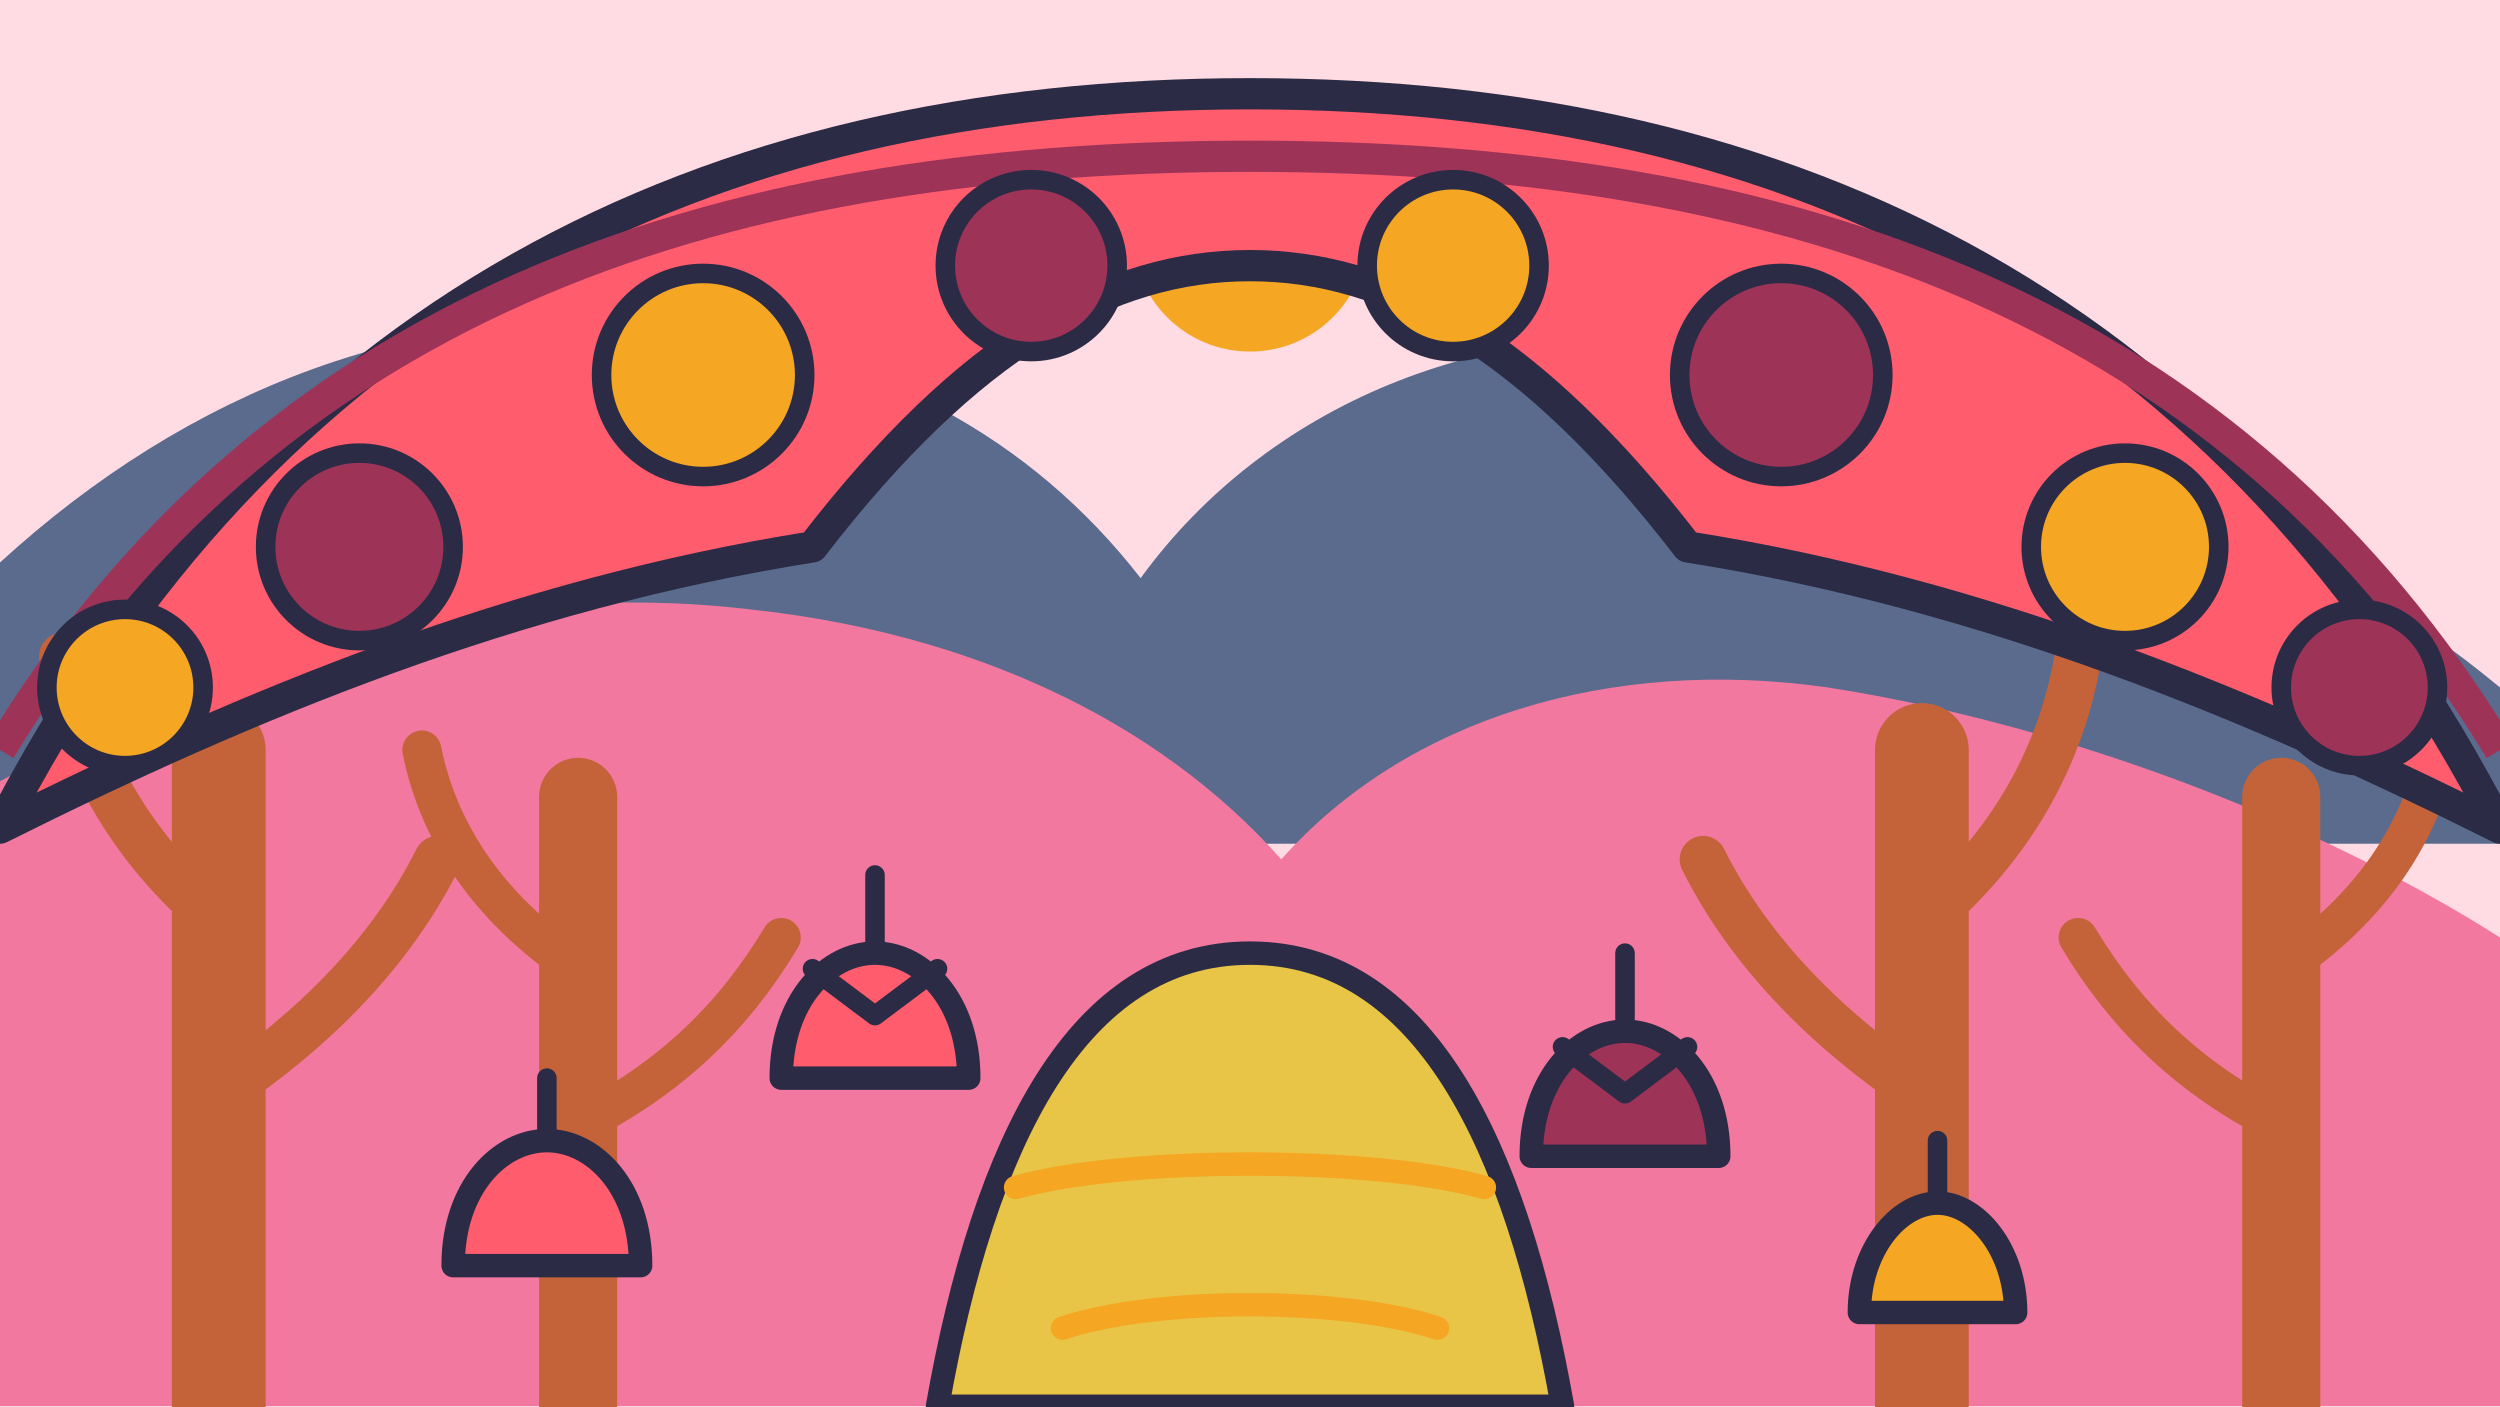
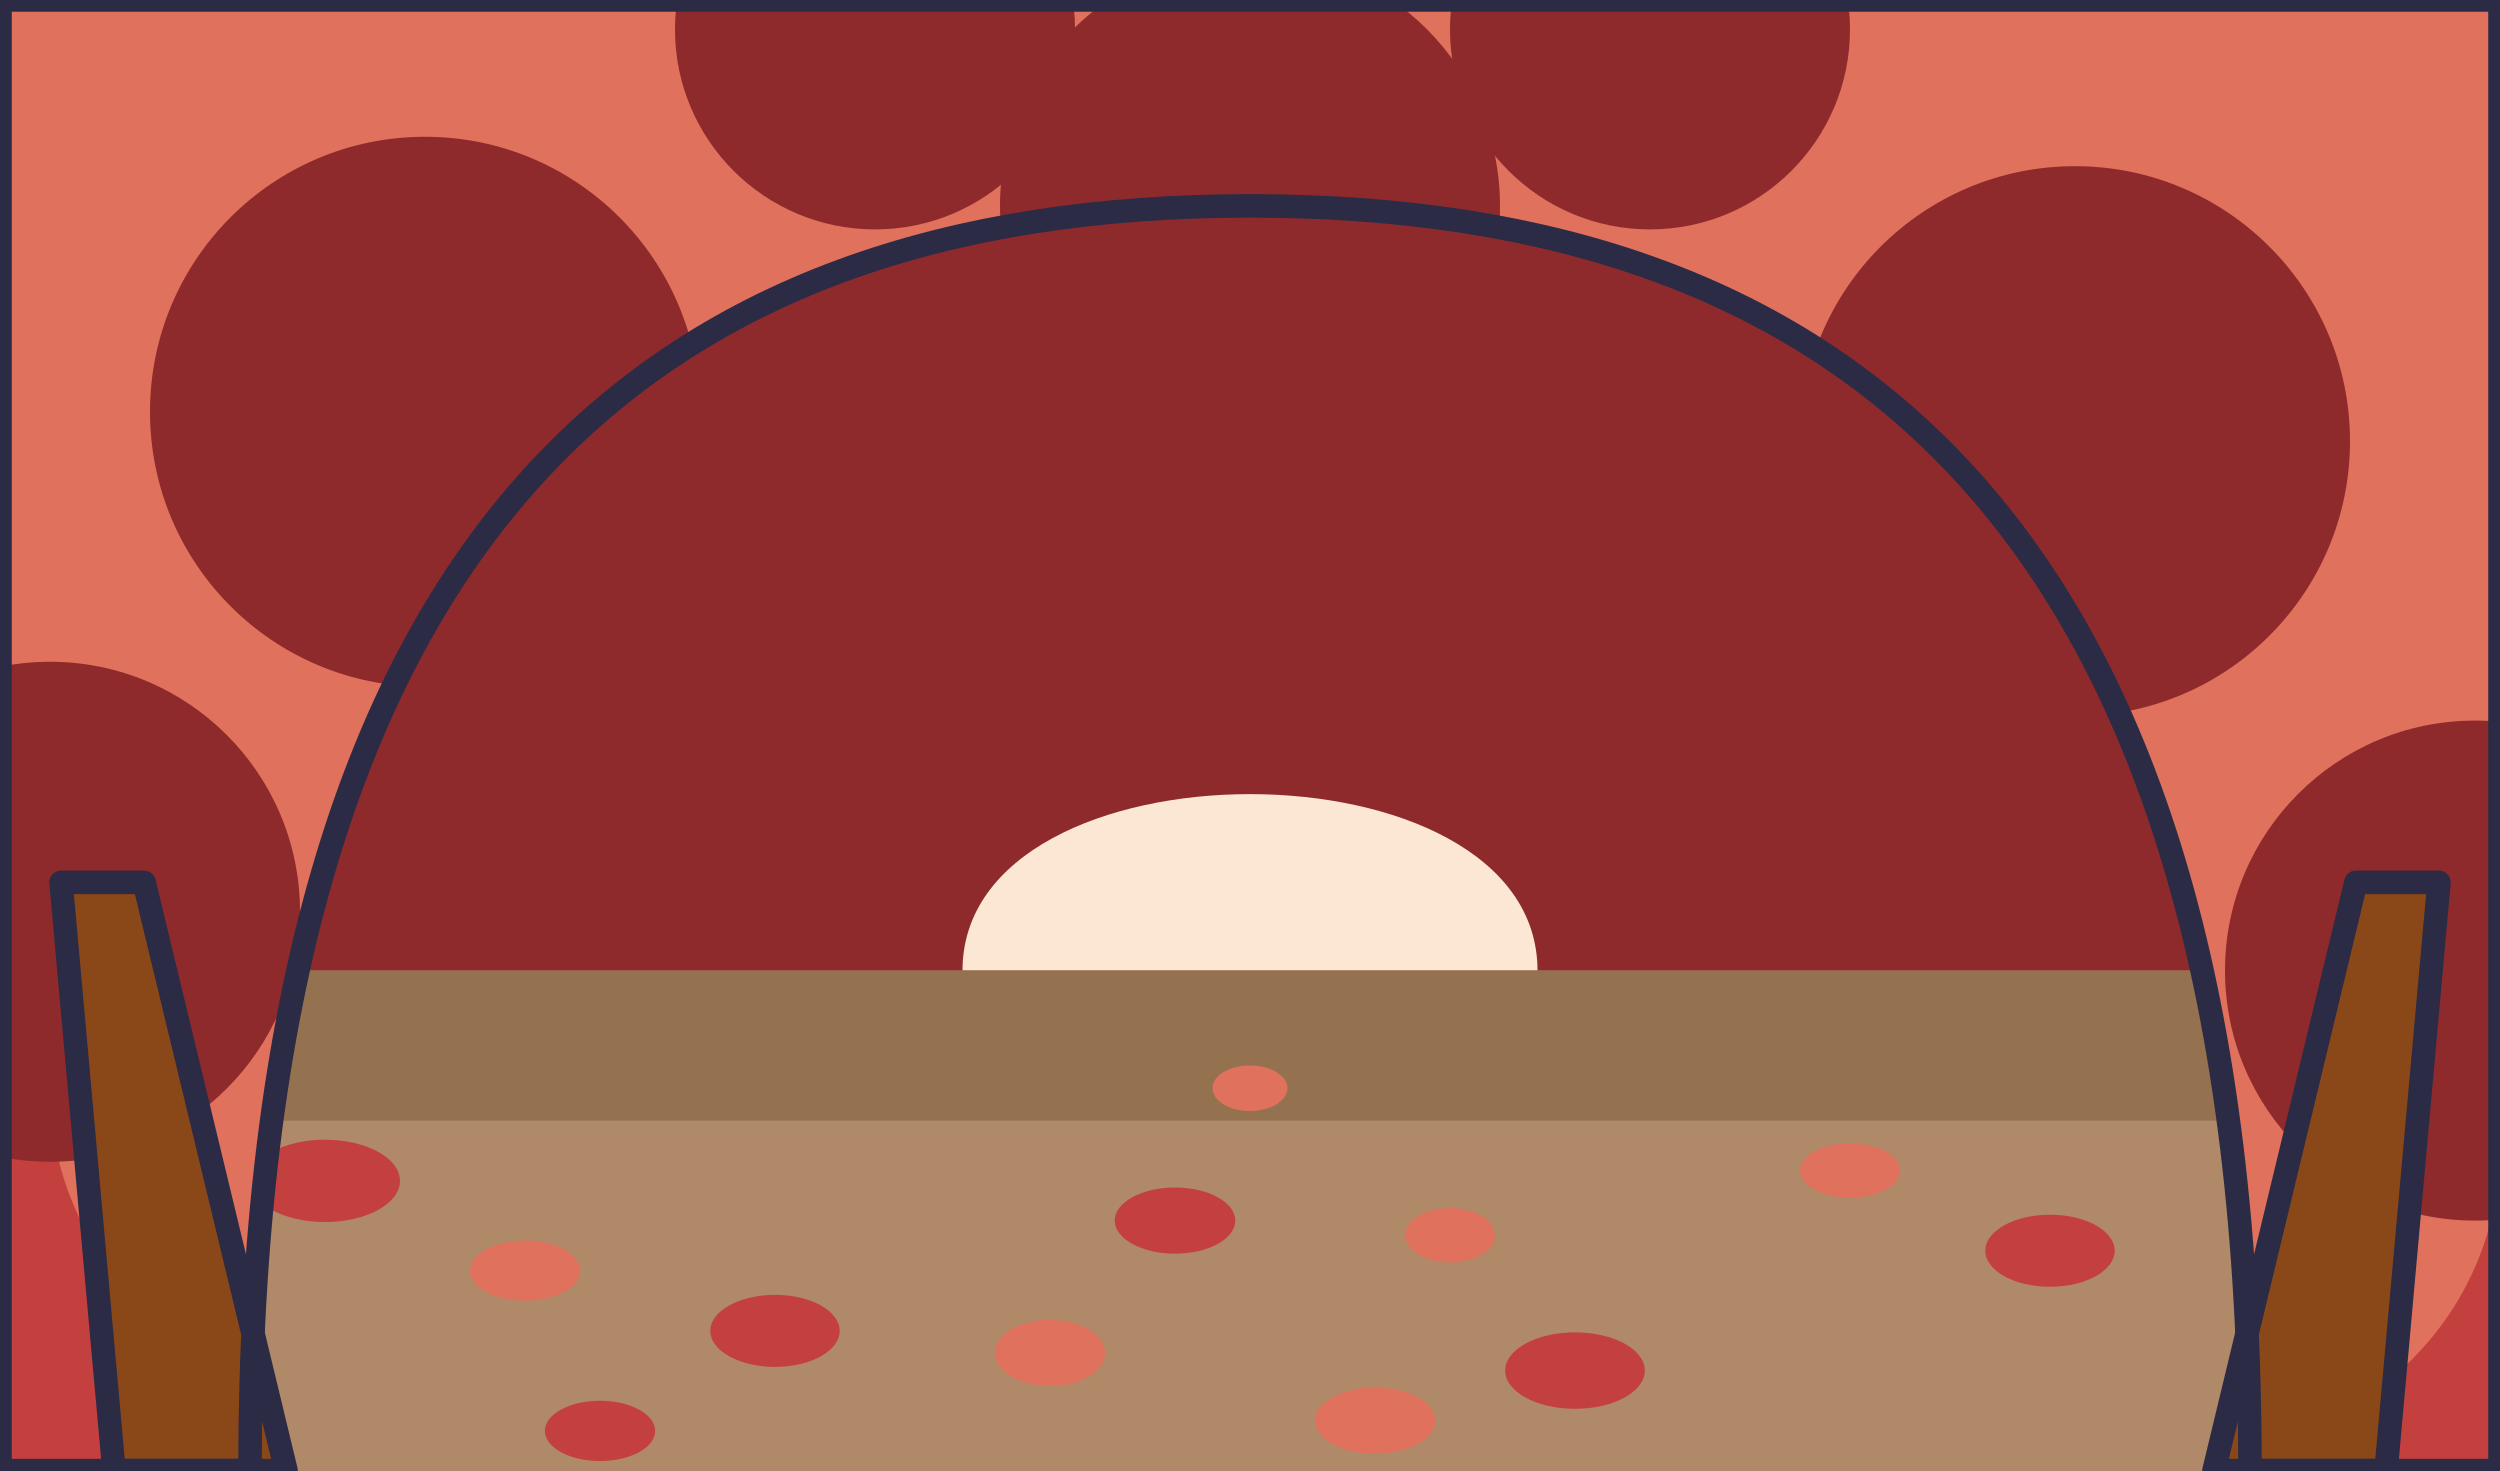
- <svg xmlns="http://www.w3.org/2000/svg" viewBox="0 0 320 180" width="320" height="180" role="img" aria-label="내장산국립공원" data-landmark="naejangsan-national-park">
-   <rect x="0" y="0" width="320" height="180" fill="#FFDCE4" />
-   <circle cx="160" cy="30" r="15" fill="#F5A623" />
-   <path d="M0 72C24 50 54 38 86 42C112 45 132 56 146 74C162 52 190 40 220 44C254 49 296 68 320 88V108H0Z" fill="#5A6B8D" />
-   <path d="M0 100C30 84 62 74 96 78C124 81 148 92 164 110C180 92 206 84 234 88C266 93 298 106 320 120V180H0Z" fill="#F2789F" />
-   <path d="M120 180C126 146 138 122 160 122C182 122 194 146 200 180Z" fill="#E8C547" stroke="#2B2B45" stroke-width="3" stroke-linejoin="round" />
-   <path d="M136 170C148 166 172 166 184 170M130 152C144 148 176 148 190 152" stroke="#F5A623" stroke-width="3" fill="none" stroke-linecap="round" />
-   <path d="M28 180V96" stroke="#C4633A" stroke-width="12" stroke-linecap="round" />
-   <path d="M28 118C16 108 10 96 8 84M28 140C40 132 50 122 56 110" stroke="#C4633A" stroke-width="6" fill="none" stroke-linecap="round" />
-   <path d="M74 180V102" stroke="#C4633A" stroke-width="10" stroke-linecap="round" />
-   <path d="M74 124C62 116 56 106 54 96M74 144C86 138 94 130 100 120" stroke="#C4633A" stroke-width="5" fill="none" stroke-linecap="round" />
-   <path d="M246 180V96" stroke="#C4633A" stroke-width="12" stroke-linecap="round" />
-   <path d="M246 118C258 108 264 96 266 84M246 140C234 132 224 122 218 110" stroke="#C4633A" stroke-width="6" fill="none" stroke-linecap="round" />
-   <path d="M292 180V102" stroke="#C4633A" stroke-width="10" stroke-linecap="round" />
-   <path d="M292 124C304 116 310 106 312 96M292 144C280 138 272 130 266 120" stroke="#C4633A" stroke-width="5" fill="none" stroke-linecap="round" />
-   <path d="M0 106C34 40 90 12 160 12C230 12 286 40 320 106C288 90 254 76 216 70C196 44 178 34 160 34C142 34 124 44 104 70C66 76 32 90 0 106Z" fill="#FF5C6E" stroke="#2B2B45" stroke-width="4" stroke-linejoin="round" />
-   <path d="M0 96C34 40 90 20 160 20C230 20 286 40 320 96" stroke="#9E3358" stroke-width="4" fill="none" />
-   <circle cx="46" cy="70" r="12" fill="#9E3358" stroke="#2B2B45" stroke-width="2.5" />
-   <circle cx="90" cy="48" r="13" fill="#F5A623" stroke="#2B2B45" stroke-width="2.5" />
-   <circle cx="132" cy="34" r="11" fill="#9E3358" stroke="#2B2B45" stroke-width="2.5" />
-   <circle cx="186" cy="34" r="11" fill="#F5A623" stroke="#2B2B45" stroke-width="2.5" />
-   <circle cx="228" cy="48" r="13" fill="#9E3358" stroke="#2B2B45" stroke-width="2.5" />
-   <circle cx="272" cy="70" r="12" fill="#F5A623" stroke="#2B2B45" stroke-width="2.5" />
-   <circle cx="16" cy="88" r="10" fill="#F5A623" stroke="#2B2B45" stroke-width="2.5" />
-   <circle cx="302" cy="88" r="10" fill="#9E3358" stroke="#2B2B45" stroke-width="2.5" />
-   <path d="M100 138C100 128 106 122 112 122C118 122 124 128 124 138Z" fill="#FF5C6E" stroke="#2B2B45" stroke-width="3" stroke-linejoin="round" />
-   <path d="M112 122V112M112 130L104 124M112 130L120 124" stroke="#2B2B45" stroke-width="2.5" stroke-linecap="round" />
-   <path d="M196 148C196 138 202 132 208 132C214 132 220 138 220 148Z" fill="#9E3358" stroke="#2B2B45" stroke-width="3" stroke-linejoin="round" />
-   <path d="M208 132V122M208 140L200 134M208 140L216 134" stroke="#2B2B45" stroke-width="2.5" stroke-linecap="round" />
-   <path d="M58 162C58 152 64 146 70 146C76 146 82 152 82 162Z" fill="#FF5C6E" stroke="#2B2B45" stroke-width="3" stroke-linejoin="round" />
-   <path d="M70 146V138" stroke="#2B2B45" stroke-width="2.5" stroke-linecap="round" />
-   <path d="M238 168C238 160 243 154 248 154C253 154 258 160 258 168Z" fill="#F5A623" stroke="#2B2B45" stroke-width="3" stroke-linejoin="round" />
-   <path d="M248 154V146" stroke="#2B2B45" stroke-width="2.5" stroke-linecap="round" />
+ <svg xmlns="http://www.w3.org/2000/svg" viewBox="0 0 340 200" width="340" height="200" role="img" aria-label="내장산 단풍 터널" data-landmark="naejangsan-national-park">
+   <defs>
+     <linearGradient id="sky" x1="0" y1="0" x2="0" y2="1">
+       <stop offset="0" stop-color="#FFDCE4" />
+       <stop offset="1" stop-color="#FFEEF2" />
+     </linearGradient>
+   </defs>
+   <rect width="340" height="200" fill="url(#sky)" />
+   <path d="M0,69.4 C95.2,58.4 231.2,63.4 340,57.4 L340,112.0 L0,112.0 Z" fill="#FFEEF2" opacity="1" />
+   <rect y="0" width="340" height="200.0" fill="#8E2A2C" />
+   <path d="M130.9,132.0 C130.9,100.0 209.1,100.0 209.1,132.0 Z" fill="#FBE7D3" />
+   <path d="M0,132.0 L340,132.0 L340,200.0 L0,200.0 Z" fill="#B08968" />
+   <rect y="132.0" width="340" height="20.4" fill="#94714F" />
+   <g fill="#C4403F">
+     <ellipse cx="44.2" cy="160.6" rx="10.2" ry="5.6" />
+     <ellipse cx="105.4" cy="181.0" rx="8.8" ry="4.9" />
+     <ellipse cx="159.8" cy="166.0" rx="8.2" ry="4.5" />
+     <ellipse cx="214.2" cy="186.4" rx="9.5" ry="5.2" />
+     <ellipse cx="278.8" cy="170.1" rx="8.8" ry="4.9" />
+     <ellipse cx="316.2" cy="190.5" rx="8.2" ry="4.5" />
+     <ellipse cx="81.6" cy="194.6" rx="7.5" ry="4.1" />
+   </g>
+   <g fill="#E0715C">
+     <ellipse cx="71.4" cy="172.8" rx="7.5" ry="4.1" />
+     <ellipse cx="187.0" cy="193.2" rx="8.2" ry="4.5" />
+     <ellipse cx="251.6" cy="159.2" rx="6.8" ry="3.7" />
+   </g>
+   <path d="M0,200.0 L0,0 L340,0 L340,200.0 L306.0,200.0 C306.0,72.0 251.6,28.0 170.0,28.0 C88.4,28.0 34.0,72.0 34.0,200.0 Z" fill="#C4403F" />
+   <clipPath id="cnp">
+     <path d="M0,200.0 L0,0 L340,0 L340,200.0 L306.0,200.0 C306.0,72.0 251.6,28.0 170.0,28.0 C88.4,28.0 34.0,72.0 34.0,200.0 Z" />
+   </clipPath>
+   <g clip-path="url(#cnp)">
+     <g fill="#E0715C">
+       <circle cx="20.4" cy="24.0" r="54.4" />
+       <circle cx="95.2" cy="8.0" r="47.6" />
+       <circle cx="176.8" cy="4.0" r="44.2" />
+       <circle cx="258.4" cy="12.0" r="51.0" />
+       <circle cx="329.8" cy="32.0" r="51.0" />
+       <circle cx="17.0" cy="92.0" r="44.2" />
+       <circle cx="323.0" cy="100.0" r="44.2" />
+       <circle cx="47.6" cy="148.0" r="40.8" />
+       <circle cx="299.2" cy="156.0" r="40.8" />
+     </g>
+     <g fill="#8E2A2C">
+       <circle cx="57.8" cy="56.0" r="37.4" />
+       <circle cx="282.2" cy="60.0" r="37.4" />
+       <circle cx="170.0" cy="28.0" r="34.0" />
+       <circle cx="6.8" cy="124.0" r="34.0" />
+       <circle cx="336.6" cy="132.0" r="34.0" />
+       <circle cx="119.0" cy="4.0" r="27.2" />
+       <circle cx="224.4" cy="4.0" r="27.2" />
+     </g>
+   </g>
+   <path d="M15.5,200.0 L38.9,200.0 L19.6,120.0 L8.3,120.0 Z" fill="#8A4818" />
+   <path d="M301.1,200.0 L324.5,200.0 L331.7,120.0 L320.4,120.0 Z" fill="#8A4818" />
+   <g fill="#E0715C">
+     <ellipse cx="142.8" cy="184.0" rx="7.5" ry="4.5" />
+     <ellipse cx="197.2" cy="168.0" rx="6.1" ry="3.7" />
+     <ellipse cx="170.0" cy="148.0" rx="5.1" ry="3.1" />
+   </g>
+   <g fill="none" stroke="#2B2B45" stroke-width="3.2" stroke-linejoin="round" stroke-linecap="round">
+     <path d="M15.5,200.0 L38.9,200.0 L19.6,120.0 L8.3,120.0 Z" />
+     <path d="M301.1,200.0 L324.5,200.0 L331.7,120.0 L320.4,120.0 Z" />
+     <path d="M0,200.0 L0,0 L340,0 L340,200.0 L306.0,200.0 C306.0,72.0 251.6,28.0 170.0,28.0 C88.4,28.0 34.0,72.0 34.0,200.0 Z" />
+   </g>
</svg>
